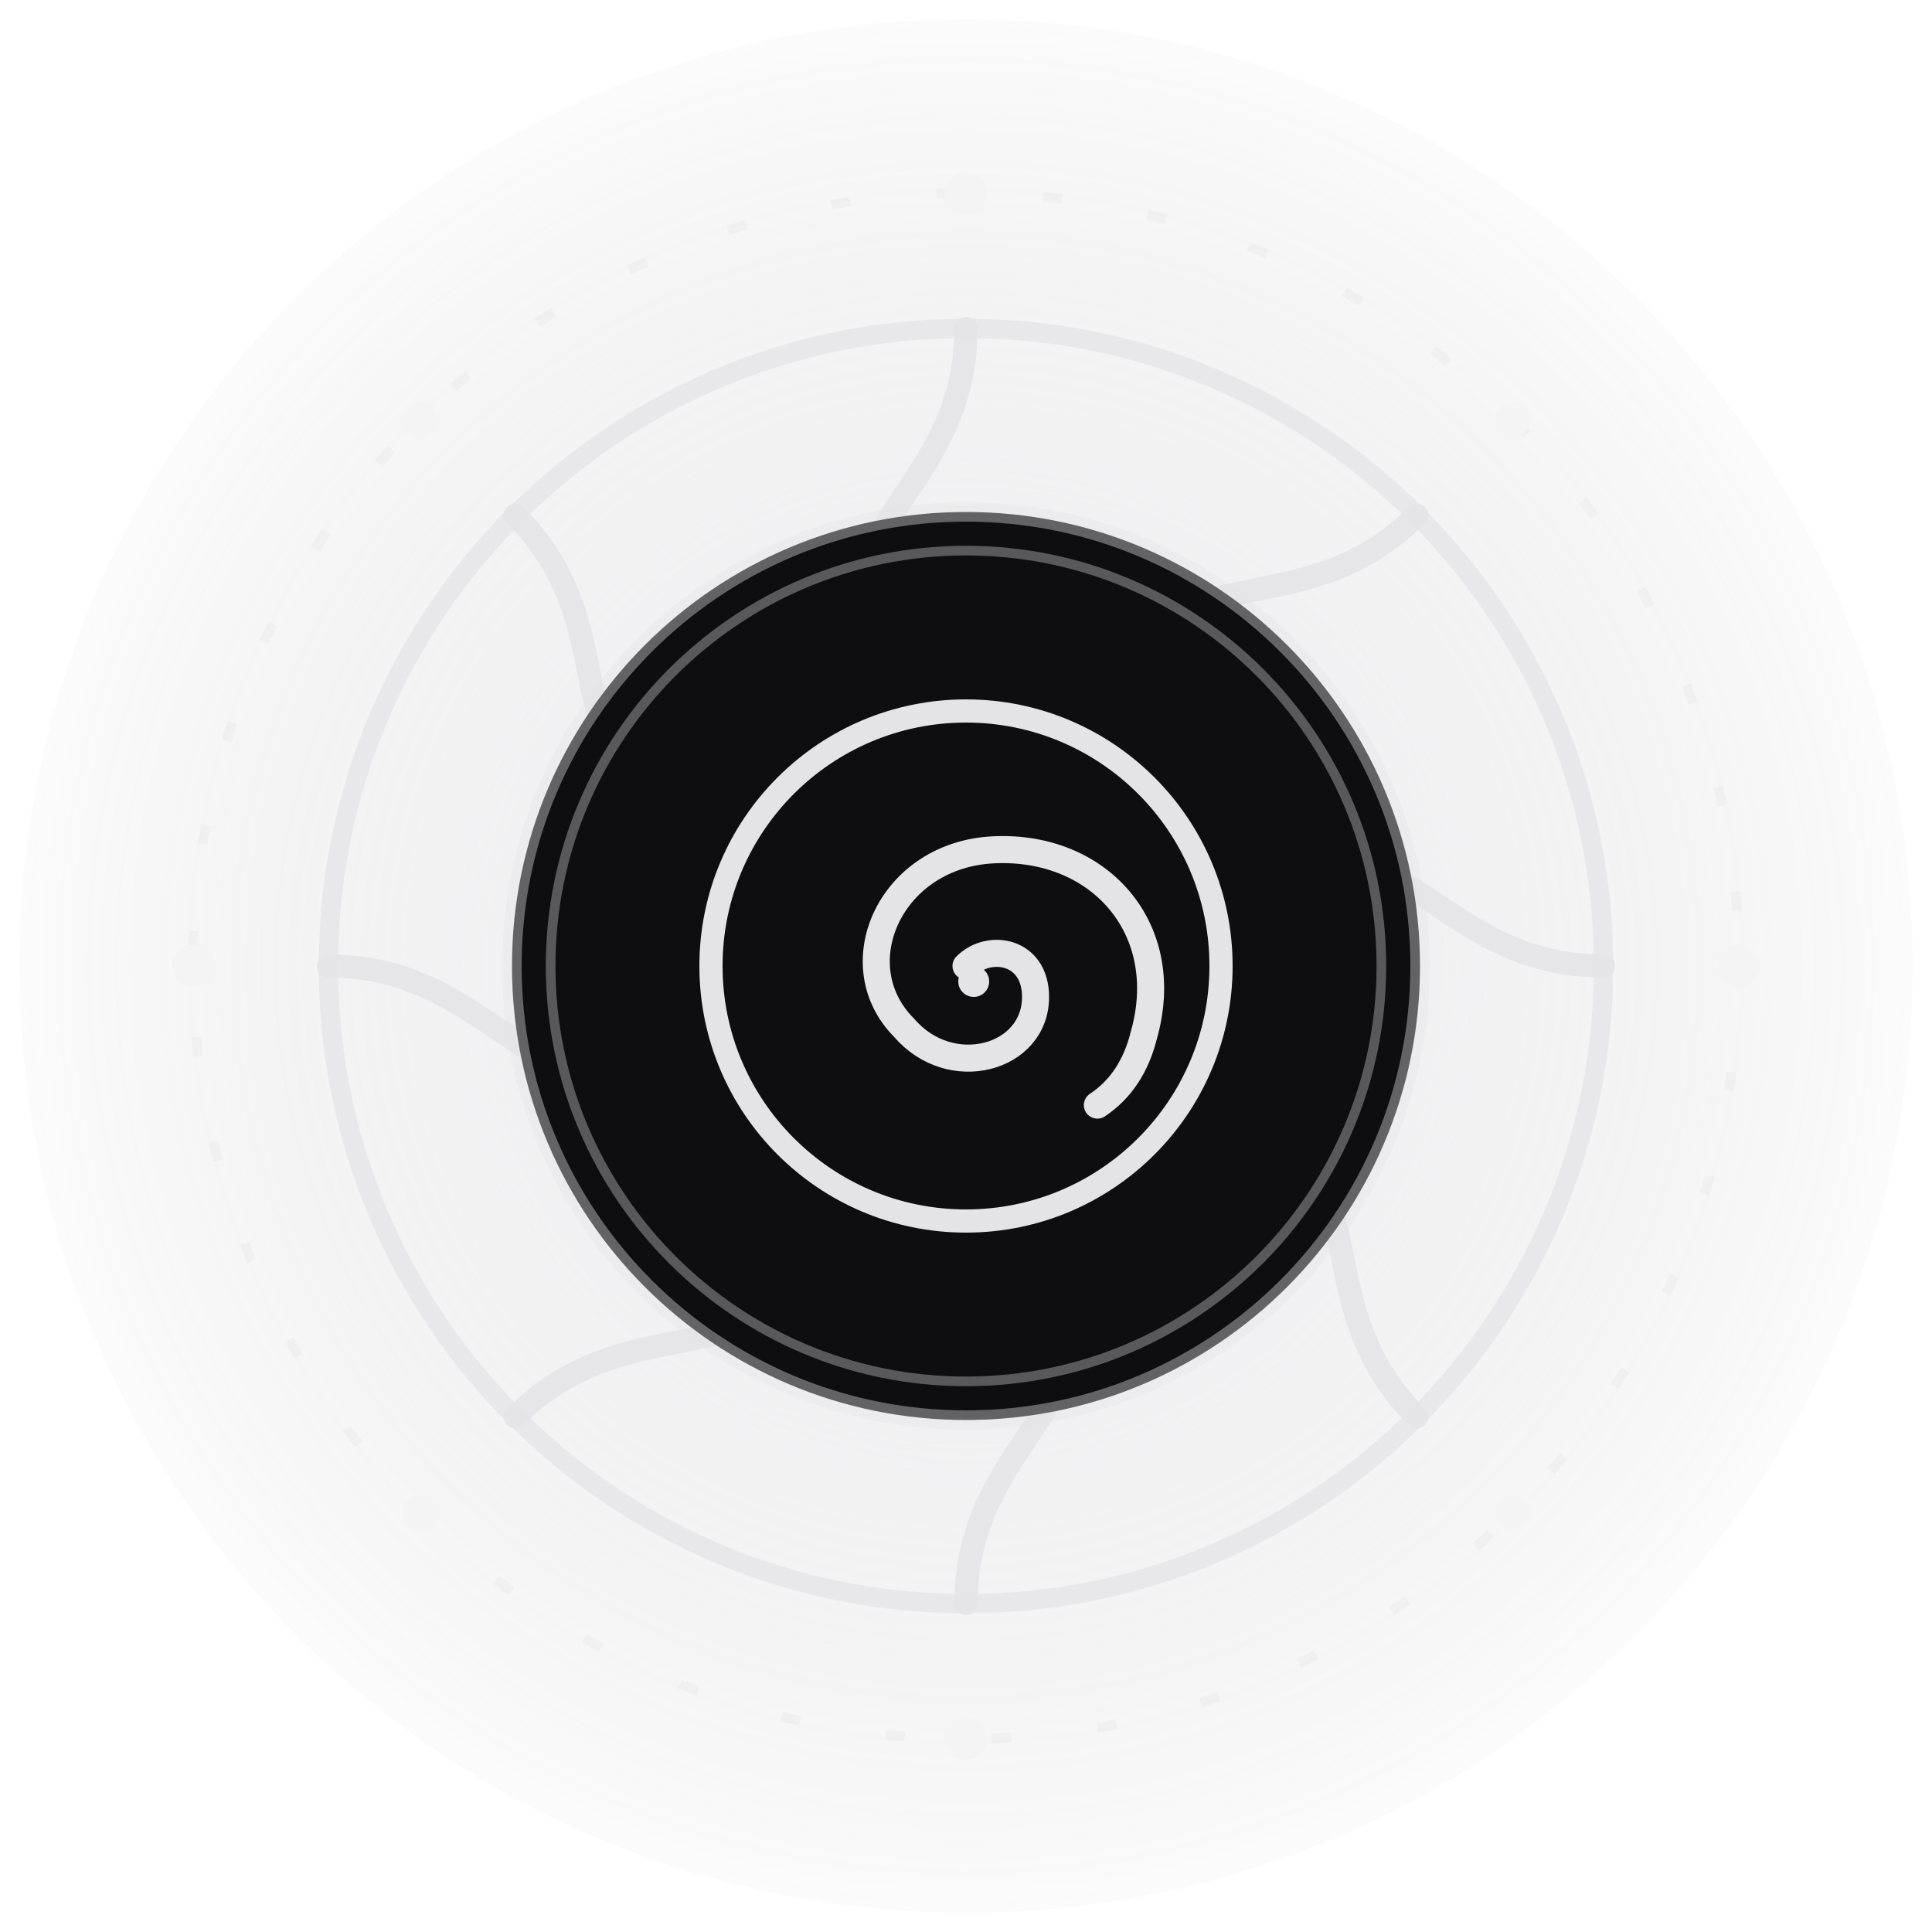
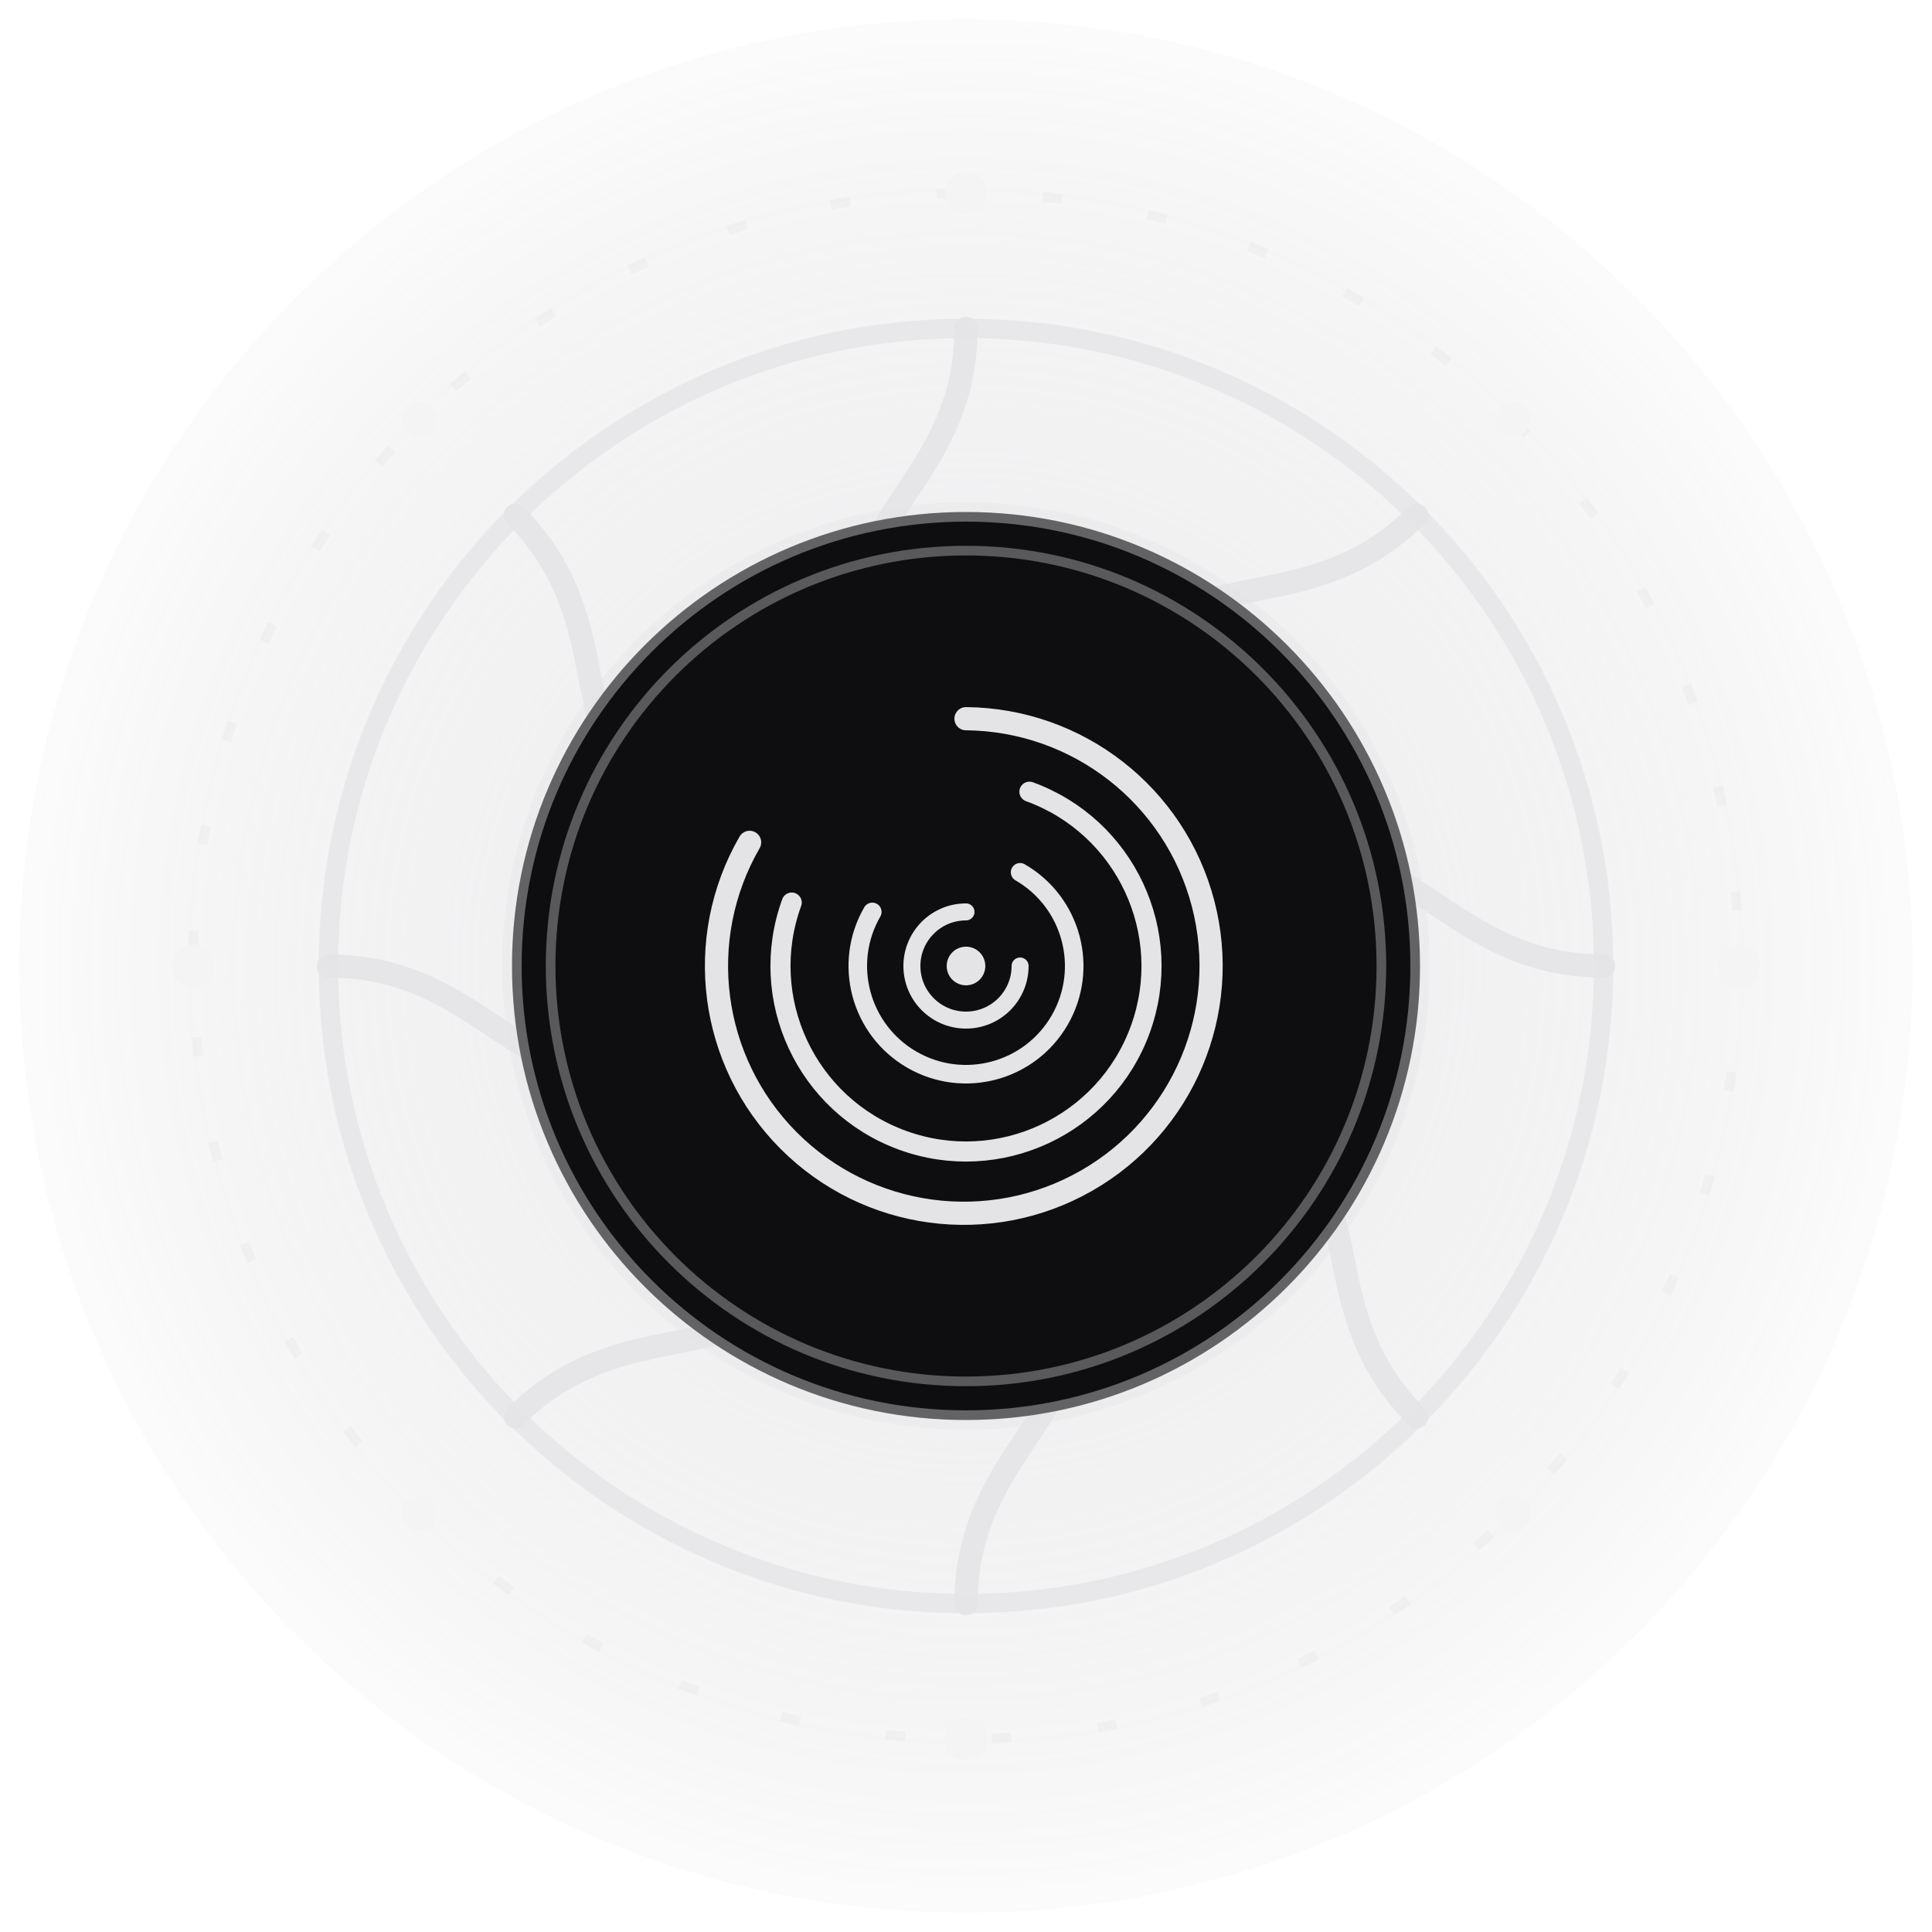
- <svg xmlns="http://www.w3.org/2000/svg" viewBox="0 0 200 200" role="img" aria-label="Colorless motif: a badge of the mystical and alien — a spiral inside a ring, wrapped in curling tendrils of mist">
+ <svg xmlns="http://www.w3.org/2000/svg" viewBox="0 0 200 200" role="img" aria-label="Colorless motif: a badge of the mystical and alien — a vortex of broken rings turning in to one point, wrapped in curling tendrils of mist">
  <defs>
    <radialGradient id="c-glow" cx="50%" cy="50%" r="55%">
      <stop offset="0" stop-color="#e4e4e7" stop-opacity="0.35" />
      <stop offset="0.5" stop-color="#a1a1aa" stop-opacity="0.14" />
      <stop offset="1" stop-color="#52525b" stop-opacity="0" />
    </radialGradient>
  </defs>
  <circle cx="100" cy="100" r="98" fill="url(#c-glow)" />
  <circle cx="100" cy="100" r="66" fill="none" stroke="#e4e4e7" stroke-width="2" opacity="0.7" />
  <circle cx="100" cy="100" r="80" fill="none" stroke="#e4e4e7" stroke-width="1" opacity="0.35" stroke-dasharray="2 9" />
  <g fill="none" stroke="#e4e4e7" stroke-width="2.4" stroke-linecap="round" opacity="0.85">
    <path d="M100 34 C 100 50, 86 54, 90 66 c 2 6, 10 6, 10 0" transform="rotate(0 100 100)" />
    <path d="M100 34 C 100 50, 86 54, 90 66 c 2 6, 10 6, 10 0" transform="rotate(45 100 100)" />
    <path d="M100 34 C 100 50, 86 54, 90 66 c 2 6, 10 6, 10 0" transform="rotate(90 100 100)" />
    <path d="M100 34 C 100 50, 86 54, 90 66 c 2 6, 10 6, 10 0" transform="rotate(135 100 100)" />
    <path d="M100 34 C 100 50, 86 54, 90 66 c 2 6, 10 6, 10 0" transform="rotate(180 100 100)" />
    <path d="M100 34 C 100 50, 86 54, 90 66 c 2 6, 10 6, 10 0" transform="rotate(225 100 100)" />
    <path d="M100 34 C 100 50, 86 54, 90 66 c 2 6, 10 6, 10 0" transform="rotate(270 100 100)" />
    <path d="M100 34 C 100 50, 86 54, 90 66 c 2 6, 10 6, 10 0" transform="rotate(315 100 100)" />
  </g>
  <g fill="#f4f4f5">
    <circle cx="100" cy="20" r="2.2" />
    <circle cx="156.6" cy="43.4" r="1.8" />
    <circle cx="180" cy="100" r="2.2" />
    <circle cx="156.6" cy="156.6" r="1.8" />
    <circle cx="100" cy="180" r="2.2" />
    <circle cx="43.4" cy="156.6" r="1.8" />
    <circle cx="20" cy="100" r="2.2" />
    <circle cx="43.4" cy="43.4" r="1.8" />
  </g>
  <circle cx="100" cy="100" r="47" fill="#0e0e11" stroke="#e4e4e7" stroke-opacity="0.4" stroke-width="2" />
  <circle cx="100" cy="100" r="43" fill="none" stroke="#e4e4e7" stroke-width="1" opacity="0.35" />
  <g transform="translate(60 60) scale(0.8)" color="#e4e4e7">
-     <circle cx="50" cy="50" r="33" fill="none" stroke="currentColor" stroke-width="3" />
-     <path d="M50 50 c 3 -3, 9 -2, 9 4 c 0 8, -11 11, -17 4 c -8 -8, -2 -22, 11 -23 c 14 -1, 24 10, 20 24 c -1 4, -3 7, -6 9" fill="none" stroke="currentColor" stroke-width="3.5" stroke-linecap="round" />
-     <circle cx="51" cy="52" r="2" fill="currentColor" />
+     <g fill="none" stroke="currentColor" stroke-linecap="round">
+       <path d="M50 18 A32 32 0 1 1 22 34" stroke-width="3" />
+       <path d="M50 26 A24 24 0 1 0 74 50" stroke-width="2.6" transform="rotate(-70 50 50)" />
+       <path d="M50 36 A14 14 0 1 1 36 50" stroke-width="2.4" transform="rotate(30 50 50)" />
+       <path d="M50 43 A7 7 0 1 0 57 50" stroke-width="2.2" />
+     </g>
+     <circle cx="50" cy="50" r="2.5" fill="currentColor" />
  </g>
</svg>
